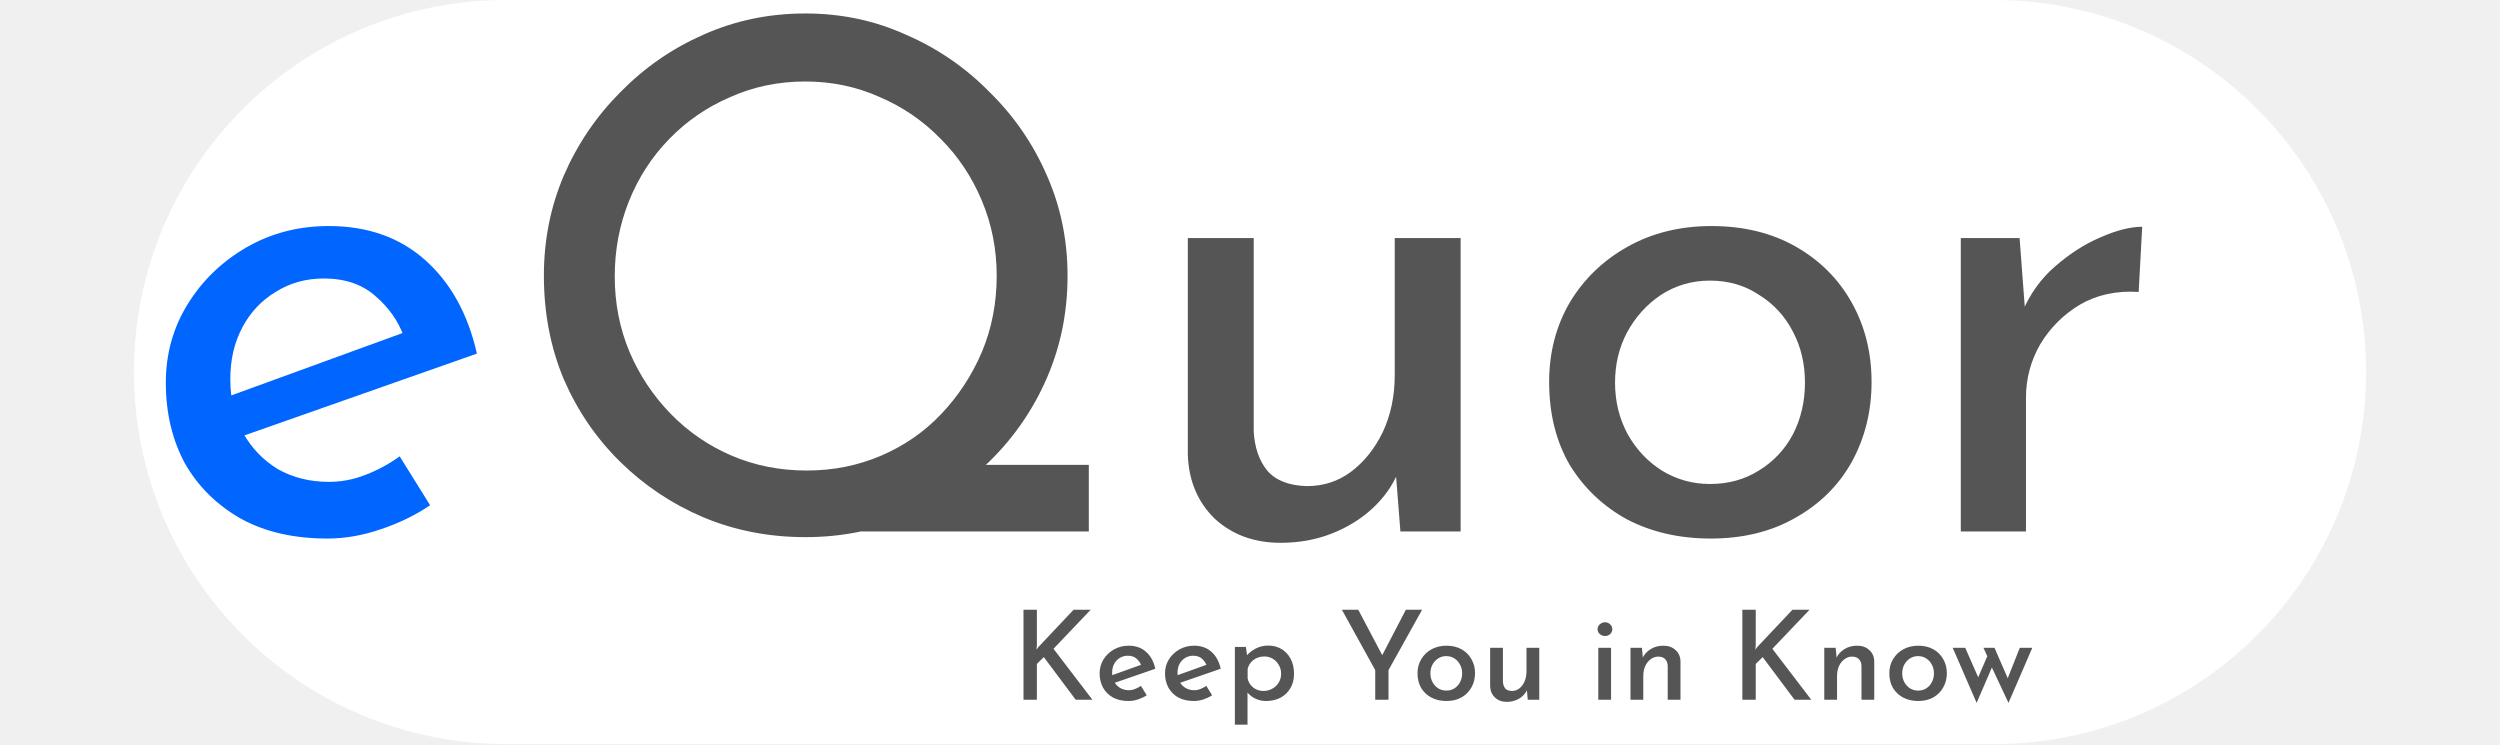
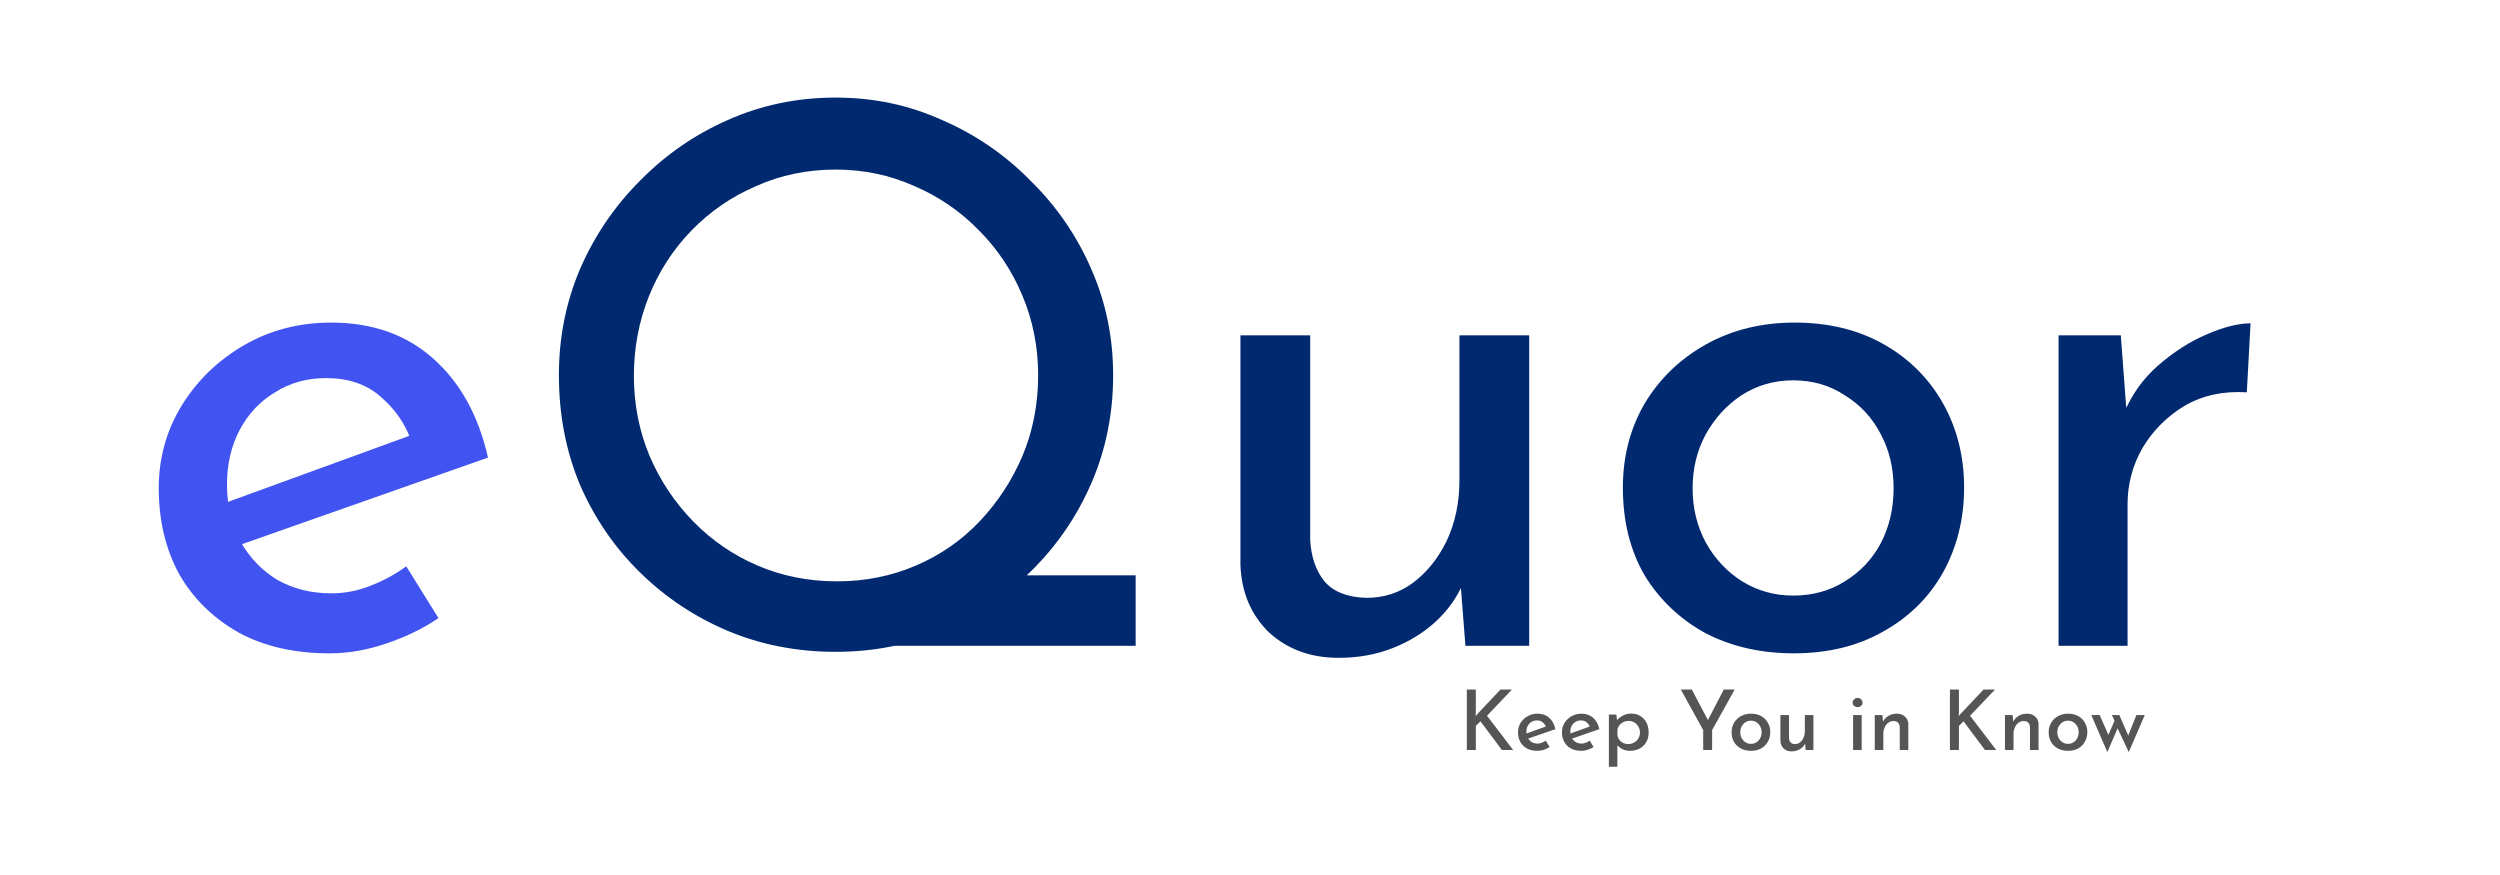
- <svg xmlns="http://www.w3.org/2000/svg" width="252" height="75" viewBox="0 0 252 84" fill="none">
-   <rect width="252" height="84" rx="42" fill="white" />
-   <path d="M21.84 60.8C18.053 60.8 14.8 60.053 12.08 58.56C9.36 57.013 7.253 54.933 5.76 52.32C4.32 49.653 3.6 46.613 3.6 43.2C3.6 39.947 4.427 36.987 6.08 34.32C7.733 31.653 9.947 29.52 12.72 27.92C15.493 26.32 18.587 25.52 22 25.52C26.373 25.52 30 26.8 32.88 29.36C35.76 31.92 37.707 35.44 38.72 39.92L11.44 49.52L9.68 45.12L32.08 36.96L30.48 38C29.84 36.24 28.773 34.72 27.28 33.44C25.787 32.107 23.84 31.44 21.44 31.44C19.413 31.44 17.6 31.947 16 32.96C14.4 33.92 13.147 35.253 12.24 36.96C11.333 38.667 10.88 40.613 10.88 42.8C10.88 45.093 11.36 47.12 12.32 48.88C13.28 50.587 14.587 51.947 16.24 52.96C17.947 53.92 19.867 54.4 22 54.4C23.44 54.4 24.827 54.133 26.16 53.6C27.547 53.067 28.827 52.373 30 51.52L33.44 57.04C31.787 58.16 29.92 59.067 27.84 59.76C25.813 60.453 23.813 60.8 21.84 60.8Z" fill="#0066FF" />
-   <path d="M87.963 52.48H107.803V60H77.642L87.963 52.48ZM46.282 31.12C46.282 27.12 47.029 23.36 48.523 19.84C50.069 16.267 52.203 13.12 54.922 10.4C57.642 7.627 60.763 5.467 64.282 3.92C67.856 2.32 71.696 1.52 75.802 1.52C79.856 1.52 83.642 2.32 87.162 3.92C90.736 5.467 93.882 7.627 96.603 10.4C99.376 13.12 101.536 16.267 103.083 19.84C104.629 23.36 105.403 27.12 105.403 31.12C105.403 35.227 104.629 39.067 103.083 42.64C101.536 46.213 99.376 49.36 96.603 52.08C93.882 54.747 90.736 56.853 87.162 58.4C83.642 59.893 79.856 60.64 75.802 60.64C71.696 60.64 67.856 59.893 64.282 58.4C60.763 56.907 57.642 54.827 54.922 52.16C52.203 49.493 50.069 46.373 48.523 42.8C47.029 39.227 46.282 35.333 46.282 31.12ZM54.282 31.2C54.282 34.24 54.843 37.093 55.962 39.76C57.083 42.373 58.629 44.693 60.602 46.72C62.576 48.747 64.869 50.32 67.483 51.44C70.096 52.56 72.922 53.12 75.963 53.12C78.949 53.12 81.749 52.56 84.362 51.44C86.976 50.32 89.243 48.747 91.162 46.72C93.082 44.693 94.603 42.373 95.722 39.76C96.843 37.093 97.403 34.213 97.403 31.12C97.403 28.133 96.843 25.307 95.722 22.64C94.603 19.973 93.056 17.653 91.082 15.68C89.109 13.653 86.816 12.08 84.203 10.96C81.589 9.787 78.789 9.2 75.802 9.2C72.763 9.2 69.936 9.787 67.323 10.96C64.709 12.08 62.416 13.653 60.443 15.68C58.469 17.707 56.949 20.053 55.883 22.72C54.816 25.387 54.282 28.213 54.282 31.2ZM129.46 61.28C126.473 61.28 123.993 60.373 122.02 58.56C120.1 56.693 119.087 54.293 118.98 51.36V26.88H126.42V48.72C126.527 50.533 127.033 52 127.94 53.12C128.9 54.24 130.393 54.827 132.42 54.88C134.287 54.88 135.94 54.347 137.38 53.28C138.873 52.16 140.073 50.667 140.98 48.8C141.887 46.88 142.34 44.72 142.34 42.32V26.88H149.78V60H142.98L142.34 51.84L142.74 53.28C142.1 54.827 141.113 56.213 139.78 57.44C138.5 58.613 136.98 59.547 135.22 60.24C133.46 60.933 131.54 61.28 129.46 61.28ZM159.772 43.12C159.772 39.813 160.545 36.827 162.092 34.16C163.692 31.493 165.879 29.387 168.652 27.84C171.425 26.293 174.572 25.52 178.092 25.52C181.719 25.52 184.892 26.293 187.612 27.84C190.332 29.387 192.439 31.493 193.932 34.16C195.425 36.827 196.172 39.813 196.172 43.12C196.172 46.427 195.425 49.44 193.932 52.16C192.439 54.827 190.305 56.933 187.532 58.48C184.812 60.027 181.639 60.8 178.012 60.8C174.492 60.8 171.345 60.08 168.572 58.64C165.852 57.147 163.692 55.093 162.092 52.48C160.545 49.813 159.772 46.693 159.772 43.12ZM167.212 43.2C167.212 45.333 167.692 47.28 168.652 49.04C169.612 50.747 170.892 52.107 172.492 53.12C174.145 54.133 175.959 54.64 177.932 54.64C180.012 54.64 181.852 54.133 183.452 53.12C185.105 52.107 186.385 50.747 187.292 49.04C188.199 47.28 188.652 45.333 188.652 43.2C188.652 41.067 188.199 39.147 187.292 37.44C186.385 35.68 185.105 34.293 183.452 33.28C181.852 32.213 180.012 31.68 177.932 31.68C175.905 31.68 174.065 32.213 172.412 33.28C170.812 34.347 169.532 35.76 168.572 37.52C167.665 39.227 167.212 41.12 167.212 43.2ZM212.886 26.88L213.606 36.48L213.206 35.2C214.059 33.173 215.286 31.467 216.886 30.08C218.539 28.64 220.246 27.547 222.006 26.8C223.819 26 225.392 25.6 226.726 25.6L226.326 32.96C223.819 32.8 221.606 33.28 219.686 34.4C217.819 35.52 216.326 37.013 215.206 38.88C214.139 40.747 213.606 42.747 213.606 44.88V60H206.246V26.88H212.886Z" fill="#555555" />
-   <path d="M101.94 72.84L101.898 73.344L102.108 73.05L106.084 68.836H108.016L103.816 73.246L108.212 79H106.322L102.724 74.184L101.94 74.954V79H100.428V68.836H101.94V72.84ZM112.284 79.14C111.603 79.14 111.019 79.009 110.534 78.748C110.049 78.477 109.675 78.109 109.414 77.642C109.153 77.166 109.022 76.625 109.022 76.018C109.022 75.439 109.167 74.917 109.456 74.45C109.755 73.974 110.151 73.596 110.646 73.316C111.15 73.036 111.705 72.896 112.312 72.896C113.096 72.896 113.745 73.125 114.258 73.582C114.781 74.039 115.131 74.679 115.308 75.5L110.534 77.152L110.198 76.312L114.02 74.94L113.726 75.122C113.614 74.833 113.437 74.581 113.194 74.366C112.951 74.142 112.62 74.03 112.2 74.03C111.864 74.03 111.561 74.114 111.29 74.282C111.029 74.441 110.819 74.665 110.66 74.954C110.511 75.234 110.436 75.565 110.436 75.948C110.436 76.34 110.515 76.685 110.674 76.984C110.842 77.273 111.066 77.502 111.346 77.67C111.635 77.838 111.957 77.922 112.312 77.922C112.564 77.922 112.802 77.875 113.026 77.782C113.259 77.689 113.479 77.572 113.684 77.432L114.342 78.496C114.034 78.692 113.698 78.851 113.334 78.972C112.979 79.084 112.629 79.14 112.284 79.14ZM119.667 79.14C118.985 79.14 118.402 79.009 117.917 78.748C117.431 78.477 117.058 78.109 116.797 77.642C116.535 77.166 116.405 76.625 116.405 76.018C116.405 75.439 116.549 74.917 116.839 74.45C117.137 73.974 117.534 73.596 118.029 73.316C118.533 73.036 119.088 72.896 119.695 72.896C120.479 72.896 121.127 73.125 121.641 73.582C122.163 74.039 122.513 74.679 122.691 75.5L117.917 77.152L117.581 76.312L121.403 74.94L121.109 75.122C120.997 74.833 120.819 74.581 120.577 74.366C120.334 74.142 120.003 74.03 119.583 74.03C119.247 74.03 118.943 74.114 118.673 74.282C118.411 74.441 118.201 74.665 118.043 74.954C117.893 75.234 117.819 75.565 117.819 75.948C117.819 76.34 117.898 76.685 118.057 76.984C118.225 77.273 118.449 77.502 118.729 77.67C119.018 77.838 119.34 77.922 119.695 77.922C119.947 77.922 120.185 77.875 120.409 77.782C120.642 77.689 120.861 77.572 121.067 77.432L121.725 78.496C121.417 78.692 121.081 78.851 120.717 78.972C120.362 79.084 120.012 79.14 119.667 79.14ZM127.806 79.14C127.376 79.14 126.966 79.047 126.574 78.86C126.182 78.664 125.869 78.403 125.636 78.076L125.72 77.642V81.814H124.292V73.036H125.538L125.734 74.464L125.58 74.058C125.869 73.722 126.224 73.442 126.644 73.218C127.073 72.994 127.549 72.882 128.072 72.882C128.622 72.882 129.117 73.013 129.556 73.274C129.994 73.535 130.34 73.904 130.592 74.38C130.844 74.856 130.97 75.416 130.97 76.06C130.97 76.695 130.83 77.245 130.55 77.712C130.279 78.169 129.906 78.524 129.43 78.776C128.954 79.019 128.412 79.14 127.806 79.14ZM127.526 78.006C127.88 78.006 128.207 77.922 128.506 77.754C128.814 77.586 129.056 77.357 129.234 77.068C129.42 76.769 129.514 76.438 129.514 76.074C129.514 75.691 129.425 75.355 129.248 75.066C129.08 74.767 128.851 74.534 128.562 74.366C128.282 74.198 127.969 74.114 127.624 74.114C127.297 74.114 127.008 74.175 126.756 74.296C126.504 74.408 126.289 74.567 126.112 74.772C125.934 74.977 125.808 75.225 125.734 75.514V76.592C125.79 76.863 125.902 77.105 126.07 77.32C126.238 77.535 126.448 77.703 126.7 77.824C126.952 77.945 127.227 78.006 127.526 78.006ZM140.139 75.654L136.373 68.836H138.221L141.147 74.38L140.699 74.408L143.597 68.836H145.431L141.637 75.654V79H140.139V75.654ZM144.911 76.004C144.911 75.416 145.051 74.889 145.331 74.422C145.611 73.946 145.998 73.573 146.493 73.302C146.987 73.031 147.552 72.896 148.187 72.896C148.831 72.896 149.395 73.031 149.881 73.302C150.366 73.573 150.739 73.946 151.001 74.422C151.271 74.889 151.407 75.416 151.407 76.004C151.407 76.592 151.271 77.124 151.001 77.6C150.739 78.076 150.366 78.454 149.881 78.734C149.395 79.005 148.826 79.14 148.173 79.14C147.547 79.14 146.987 79.014 146.493 78.762C146.007 78.51 145.62 78.151 145.331 77.684C145.051 77.208 144.911 76.648 144.911 76.004ZM146.367 76.018C146.367 76.382 146.446 76.713 146.605 77.012C146.763 77.301 146.978 77.535 147.249 77.712C147.519 77.88 147.823 77.964 148.159 77.964C148.504 77.964 148.812 77.88 149.083 77.712C149.353 77.535 149.563 77.301 149.713 77.012C149.871 76.713 149.951 76.382 149.951 76.018C149.951 75.654 149.871 75.327 149.713 75.038C149.563 74.749 149.353 74.515 149.083 74.338C148.812 74.161 148.504 74.072 148.159 74.072C147.813 74.072 147.505 74.161 147.235 74.338C146.964 74.515 146.749 74.753 146.591 75.052C146.441 75.341 146.367 75.663 146.367 76.018ZM154.988 79.238C154.447 79.238 154.003 79.075 153.658 78.748C153.313 78.421 153.131 78.001 153.112 77.488V73.134H154.554V76.97C154.573 77.269 154.657 77.516 154.806 77.712C154.965 77.899 155.217 77.997 155.562 78.006C155.879 78.006 156.159 77.913 156.402 77.726C156.654 77.53 156.85 77.269 156.99 76.942C157.139 76.606 157.214 76.223 157.214 75.794V73.134H158.656V79H157.354L157.242 77.642L157.298 77.866C157.177 78.127 157.004 78.365 156.78 78.58C156.556 78.785 156.29 78.944 155.982 79.056C155.674 79.177 155.343 79.238 154.988 79.238ZM165.321 73.134H166.763V79H165.321V73.134ZM165.237 71.034C165.237 70.81 165.326 70.623 165.503 70.474C165.68 70.325 165.872 70.25 166.077 70.25C166.292 70.25 166.483 70.325 166.651 70.474C166.819 70.623 166.903 70.81 166.903 71.034C166.903 71.258 166.819 71.445 166.651 71.594C166.483 71.734 166.292 71.804 166.077 71.804C165.872 71.804 165.68 71.734 165.503 71.594C165.326 71.445 165.237 71.258 165.237 71.034ZM170.246 73.134L170.372 74.478L170.316 74.296C170.512 73.876 170.815 73.54 171.226 73.288C171.636 73.027 172.122 72.896 172.682 72.896C173.232 72.896 173.685 73.059 174.04 73.386C174.404 73.713 174.59 74.137 174.6 74.66V79H173.158V75.164C173.148 74.865 173.06 74.623 172.892 74.436C172.724 74.24 172.462 74.137 172.108 74.128C171.79 74.128 171.501 74.226 171.24 74.422C170.978 74.609 170.773 74.865 170.624 75.192C170.474 75.519 170.4 75.897 170.4 76.326V79H168.958V73.134H170.246ZM183.096 72.84L183.054 73.344L183.264 73.05L187.24 68.836H189.172L184.972 73.246L189.368 79H187.478L183.88 74.184L183.096 74.954V79H181.584V68.836H183.096V72.84ZM192.121 73.134L192.247 74.478L192.191 74.296C192.387 73.876 192.69 73.54 193.101 73.288C193.511 73.027 193.997 72.896 194.557 72.896C195.107 72.896 195.56 73.059 195.915 73.386C196.279 73.713 196.465 74.137 196.475 74.66V79H195.033V75.164C195.023 74.865 194.935 74.623 194.767 74.436C194.599 74.24 194.337 74.137 193.983 74.128C193.665 74.128 193.376 74.226 193.115 74.422C192.853 74.609 192.648 74.865 192.499 75.192C192.349 75.519 192.275 75.897 192.275 76.326V79H190.833V73.134H192.121ZM198.176 76.004C198.176 75.416 198.316 74.889 198.596 74.422C198.876 73.946 199.264 73.573 199.758 73.302C200.253 73.031 200.818 72.896 201.452 72.896C202.096 72.896 202.661 73.031 203.146 73.302C203.632 73.573 204.005 73.946 204.266 74.422C204.537 74.889 204.672 75.416 204.672 76.004C204.672 76.592 204.537 77.124 204.266 77.6C204.005 78.076 203.632 78.454 203.146 78.734C202.661 79.005 202.092 79.14 201.438 79.14C200.813 79.14 200.253 79.014 199.758 78.762C199.273 78.51 198.886 78.151 198.596 77.684C198.316 77.208 198.176 76.648 198.176 76.004ZM199.632 76.018C199.632 76.382 199.712 76.713 199.87 77.012C200.029 77.301 200.244 77.535 200.514 77.712C200.785 77.88 201.088 77.964 201.424 77.964C201.77 77.964 202.078 77.88 202.348 77.712C202.619 77.535 202.829 77.301 202.978 77.012C203.137 76.713 203.216 76.382 203.216 76.018C203.216 75.654 203.137 75.327 202.978 75.038C202.829 74.749 202.619 74.515 202.348 74.338C202.078 74.161 201.77 74.072 201.424 74.072C201.079 74.072 200.771 74.161 200.5 74.338C200.23 74.515 200.015 74.753 199.856 75.052C199.707 75.341 199.632 75.663 199.632 76.018ZM210.05 73.134L211.688 76.9L211.408 76.914L212.906 73.134H214.32L211.632 79.35L209.756 75.36L208.034 79.35L205.332 73.134H206.746L208.482 77.082L207.978 76.998L209.238 74.086L208.804 73.134H210.05Z" fill="#555555" />
+ <svg xmlns="http://www.w3.org/2000/svg" width="120" height="42" viewBox="0 0 120 42" fill="none">
+   <g clip-path="url(#clip0_943_3262)">
+     <rect width="120" height="42" fill="white" />
+     <path d="M15.828 31.36C14.124 31.36 12.66 31.024 11.436 30.352C10.212 29.656 9.264 28.72 8.592 27.544C7.944 26.344 7.62 24.976 7.62 23.44C7.62 21.976 7.992 20.644 8.736 19.444C9.48 18.244 10.476 17.284 11.724 16.564C12.972 15.844 14.364 15.484 15.9 15.484C17.868 15.484 19.5 16.06 20.796 17.212C22.092 18.364 22.968 19.948 23.424 21.964L11.148 26.284L10.356 24.304L20.436 20.632L19.716 21.1C19.428 20.308 18.948 19.624 18.276 19.048C17.604 18.448 16.728 18.148 15.648 18.148C14.736 18.148 13.92 18.376 13.2 18.832C12.48 19.264 11.916 19.864 11.508 20.632C11.1 21.4 10.896 22.276 10.896 23.26C10.896 24.292 11.112 25.204 11.544 25.996C11.976 26.764 12.564 27.376 13.308 27.832C14.076 28.264 14.94 28.48 15.9 28.48C16.548 28.48 17.172 28.36 17.772 28.12C18.396 27.88 18.972 27.568 19.5 27.184L21.048 29.668C20.304 30.172 19.464 30.58 18.528 30.892C17.616 31.204 16.716 31.36 15.828 31.36Z" fill="#4154F1" />
+     <path d="M45.583 27.616H54.511V31H40.939L45.583 27.616ZM26.827 18.004C26.827 16.204 27.163 14.512 27.835 12.928C28.531 11.32 29.491 9.904 30.715 8.68C31.939 7.432 33.343 6.46 34.927 5.764C36.535 5.044 38.263 4.684 40.111 4.684C41.935 4.684 43.639 5.044 45.223 5.764C46.831 6.46 48.247 7.432 49.471 8.68C50.719 9.904 51.691 11.32 52.387 12.928C53.083 14.512 53.431 16.204 53.431 18.004C53.431 19.852 53.083 21.58 52.387 23.188C51.691 24.796 50.719 26.212 49.471 27.436C48.247 28.636 46.831 29.584 45.223 30.28C43.639 30.952 41.935 31.288 40.111 31.288C38.263 31.288 36.535 30.952 34.927 30.28C33.343 29.608 31.939 28.672 30.715 27.472C29.491 26.272 28.531 24.868 27.835 23.26C27.163 21.652 26.827 19.9 26.827 18.004ZM30.427 18.04C30.427 19.408 30.679 20.692 31.183 21.892C31.687 23.068 32.383 24.112 33.271 25.024C34.159 25.936 35.191 26.644 36.367 27.148C37.543 27.652 38.815 27.904 40.183 27.904C41.527 27.904 42.787 27.652 43.963 27.148C45.139 26.644 46.159 25.936 47.023 25.024C47.887 24.112 48.571 23.068 49.075 21.892C49.579 20.692 49.831 19.396 49.831 18.004C49.831 16.66 49.579 15.388 49.075 14.188C48.571 12.988 47.875 11.944 46.987 11.056C46.099 10.144 45.067 9.436 43.891 8.932C42.715 8.404 41.455 8.14 40.111 8.14C38.743 8.14 37.471 8.404 36.295 8.932C35.119 9.436 34.087 10.144 33.199 11.056C32.311 11.968 31.627 13.024 31.147 14.224C30.667 15.424 30.427 16.696 30.427 18.04ZM64.257 31.576C62.913 31.576 61.797 31.168 60.909 30.352C60.045 29.512 59.589 28.432 59.541 27.112V16.096H62.889V25.924C62.937 26.74 63.165 27.4 63.573 27.904C64.005 28.408 64.677 28.672 65.589 28.696C66.429 28.696 67.173 28.456 67.821 27.976C68.493 27.472 69.033 26.8 69.441 25.96C69.849 25.096 70.053 24.124 70.053 23.044V16.096H73.401V31H70.341L70.053 27.328L70.233 27.976C69.945 28.672 69.501 29.296 68.901 29.848C68.325 30.376 67.641 30.796 66.849 31.108C66.057 31.42 65.193 31.576 64.257 31.576ZM77.897 23.404C77.897 21.916 78.245 20.572 78.941 19.372C79.661 18.172 80.645 17.224 81.893 16.528C83.141 15.832 84.557 15.484 86.141 15.484C87.773 15.484 89.201 15.832 90.425 16.528C91.649 17.224 92.597 18.172 93.269 19.372C93.941 20.572 94.277 21.916 94.277 23.404C94.277 24.892 93.941 26.248 93.269 27.472C92.597 28.672 91.637 29.62 90.389 30.316C89.165 31.012 87.737 31.36 86.105 31.36C84.521 31.36 83.105 31.036 81.857 30.388C80.633 29.716 79.661 28.792 78.941 27.616C78.245 26.416 77.897 25.012 77.897 23.404ZM81.245 23.44C81.245 24.4 81.461 25.276 81.893 26.068C82.325 26.836 82.901 27.448 83.621 27.904C84.365 28.36 85.181 28.588 86.069 28.588C87.005 28.588 87.833 28.36 88.553 27.904C89.297 27.448 89.873 26.836 90.281 26.068C90.689 25.276 90.893 24.4 90.893 23.44C90.893 22.48 90.689 21.616 90.281 20.848C89.873 20.056 89.297 19.432 88.553 18.976C87.833 18.496 87.005 18.256 86.069 18.256C85.157 18.256 84.329 18.496 83.585 18.976C82.865 19.456 82.289 20.092 81.857 20.884C81.449 21.652 81.245 22.504 81.245 23.44ZM101.799 16.096L102.123 20.416L101.943 19.84C102.327 18.928 102.879 18.16 103.599 17.536C104.343 16.888 105.111 16.396 105.903 16.06C106.719 15.7 107.427 15.52 108.027 15.52L107.847 18.832C106.719 18.76 105.723 18.976 104.859 19.48C104.019 19.984 103.347 20.656 102.843 21.496C102.363 22.336 102.123 23.236 102.123 24.196V31H98.811V16.096H101.799Z" fill="#012970" />
+     <path d="M70.84 34.24L70.828 34.384L70.888 34.3L72.024 33.096H72.576L71.376 34.356L72.632 36H72.092L71.064 34.624L70.84 34.844V36H70.408V33.096H70.84V34.24ZM73.795 36.04C73.601 36.04 73.434 36.003 73.295 35.928C73.157 35.851 73.05 35.745 72.975 35.612C72.901 35.476 72.863 35.321 72.863 35.148C72.863 34.983 72.905 34.833 72.987 34.7C73.073 34.564 73.186 34.456 73.327 34.376C73.471 34.296 73.63 34.256 73.803 34.256C74.027 34.256 74.213 34.321 74.359 34.452C74.509 34.583 74.609 34.765 74.659 35L73.295 35.472L73.199 35.232L74.291 34.84L74.207 34.892C74.175 34.809 74.125 34.737 74.055 34.676C73.986 34.612 73.891 34.58 73.771 34.58C73.675 34.58 73.589 34.604 73.511 34.652C73.437 34.697 73.377 34.761 73.331 34.844C73.289 34.924 73.267 35.019 73.267 35.128C73.267 35.24 73.29 35.339 73.335 35.424C73.383 35.507 73.447 35.572 73.527 35.62C73.61 35.668 73.702 35.692 73.803 35.692C73.875 35.692 73.943 35.679 74.007 35.652C74.074 35.625 74.137 35.592 74.195 35.552L74.383 35.856C74.295 35.912 74.199 35.957 74.095 35.992C73.994 36.024 73.894 36.04 73.795 36.04ZM75.905 36.04C75.71 36.04 75.543 36.003 75.405 35.928C75.266 35.851 75.159 35.745 75.085 35.612C75.01 35.476 74.973 35.321 74.973 35.148C74.973 34.983 75.014 34.833 75.097 34.7C75.182 34.564 75.295 34.456 75.437 34.376C75.581 34.296 75.739 34.256 75.913 34.256C76.137 34.256 76.322 34.321 76.469 34.452C76.618 34.583 76.718 34.765 76.769 35L75.405 35.472L75.309 35.232L76.401 34.84L76.317 34.892C76.285 34.809 76.234 34.737 76.165 34.676C76.095 34.612 76.001 34.58 75.881 34.58C75.785 34.58 75.698 34.604 75.621 34.652C75.546 34.697 75.486 34.761 75.441 34.844C75.398 34.924 75.377 35.019 75.377 35.128C75.377 35.24 75.399 35.339 75.445 35.424C75.493 35.507 75.557 35.572 75.637 35.62C75.719 35.668 75.811 35.692 75.913 35.692C75.985 35.692 76.053 35.679 76.117 35.652C76.183 35.625 76.246 35.592 76.305 35.552L76.493 35.856C76.405 35.912 76.309 35.957 76.205 35.992C76.103 36.024 76.003 36.04 75.905 36.04ZM78.23 36.04C78.108 36.04 77.99 36.013 77.878 35.96C77.766 35.904 77.677 35.829 77.61 35.736L77.634 35.612V36.804H77.226V34.296H77.582L77.638 34.704L77.594 34.588C77.677 34.492 77.778 34.412 77.898 34.348C78.021 34.284 78.157 34.252 78.306 34.252C78.463 34.252 78.605 34.289 78.73 34.364C78.856 34.439 78.954 34.544 79.026 34.68C79.098 34.816 79.134 34.976 79.134 35.16C79.134 35.341 79.094 35.499 79.014 35.632C78.937 35.763 78.83 35.864 78.694 35.936C78.558 36.005 78.403 36.04 78.23 36.04ZM78.15 35.716C78.251 35.716 78.345 35.692 78.43 35.644C78.518 35.596 78.588 35.531 78.638 35.448C78.692 35.363 78.718 35.268 78.718 35.164C78.718 35.055 78.693 34.959 78.642 34.876C78.594 34.791 78.529 34.724 78.446 34.676C78.366 34.628 78.277 34.604 78.178 34.604C78.085 34.604 78.002 34.621 77.93 34.656C77.858 34.688 77.797 34.733 77.746 34.792C77.695 34.851 77.659 34.921 77.638 35.004V35.312C77.654 35.389 77.686 35.459 77.734 35.52C77.782 35.581 77.842 35.629 77.914 35.664C77.986 35.699 78.065 35.716 78.15 35.716ZM81.754 35.044L80.678 33.096H81.206L82.042 34.68L81.914 34.688L82.742 33.096H83.266L82.182 35.044V36H81.754V35.044ZM83.117 35.144C83.117 34.976 83.157 34.825 83.237 34.692C83.317 34.556 83.428 34.449 83.569 34.372C83.711 34.295 83.872 34.256 84.053 34.256C84.237 34.256 84.399 34.295 84.537 34.372C84.676 34.449 84.783 34.556 84.857 34.692C84.935 34.825 84.973 34.976 84.973 35.144C84.973 35.312 84.935 35.464 84.857 35.6C84.783 35.736 84.676 35.844 84.537 35.924C84.399 36.001 84.236 36.04 84.049 36.04C83.871 36.04 83.711 36.004 83.569 35.932C83.431 35.86 83.32 35.757 83.237 35.624C83.157 35.488 83.117 35.328 83.117 35.144ZM83.533 35.148C83.533 35.252 83.556 35.347 83.601 35.432C83.647 35.515 83.708 35.581 83.785 35.632C83.863 35.68 83.949 35.704 84.045 35.704C84.144 35.704 84.232 35.68 84.309 35.632C84.387 35.581 84.447 35.515 84.489 35.432C84.535 35.347 84.557 35.252 84.557 35.148C84.557 35.044 84.535 34.951 84.489 34.868C84.447 34.785 84.387 34.719 84.309 34.668C84.232 34.617 84.144 34.592 84.045 34.592C83.947 34.592 83.859 34.617 83.781 34.668C83.704 34.719 83.643 34.787 83.597 34.872C83.555 34.955 83.533 35.047 83.533 35.148ZM85.996 36.068C85.842 36.068 85.715 36.021 85.617 35.928C85.518 35.835 85.466 35.715 85.46 35.568V34.324H85.873V35.42C85.878 35.505 85.902 35.576 85.945 35.632C85.99 35.685 86.062 35.713 86.16 35.716C86.251 35.716 86.331 35.689 86.4 35.636C86.472 35.58 86.528 35.505 86.569 35.412C86.611 35.316 86.632 35.207 86.632 35.084V34.324H87.044V36H86.672L86.641 35.612L86.656 35.676C86.622 35.751 86.573 35.819 86.508 35.88C86.445 35.939 86.368 35.984 86.281 36.016C86.192 36.051 86.098 36.068 85.996 36.068ZM88.949 34.324H89.361V36H88.949V34.324ZM88.925 33.724C88.925 33.66 88.95 33.607 89.001 33.564C89.052 33.521 89.106 33.5 89.165 33.5C89.226 33.5 89.281 33.521 89.329 33.564C89.377 33.607 89.401 33.66 89.401 33.724C89.401 33.788 89.377 33.841 89.329 33.884C89.281 33.924 89.226 33.944 89.165 33.944C89.106 33.944 89.052 33.924 89.001 33.884C88.95 33.841 88.925 33.788 88.925 33.724ZM90.356 34.324L90.392 34.708L90.376 34.656C90.432 34.536 90.519 34.44 90.636 34.368C90.753 34.293 90.892 34.256 91.052 34.256C91.209 34.256 91.338 34.303 91.44 34.396C91.544 34.489 91.597 34.611 91.6 34.76V36H91.188V34.904C91.185 34.819 91.16 34.749 91.112 34.696C91.064 34.64 90.989 34.611 90.888 34.608C90.797 34.608 90.715 34.636 90.64 34.692C90.565 34.745 90.507 34.819 90.464 34.912C90.421 35.005 90.4 35.113 90.4 35.236V36H89.988V34.324H90.356ZM94.028 34.24L94.016 34.384L94.076 34.3L95.212 33.096H95.763L94.564 34.356L95.82 36H95.279L94.251 34.624L94.028 34.844V36H93.596V33.096H94.028V34.24ZM96.606 34.324L96.642 34.708L96.626 34.656C96.682 34.536 96.769 34.44 96.886 34.368C97.003 34.293 97.142 34.256 97.302 34.256C97.459 34.256 97.588 34.303 97.69 34.396C97.794 34.489 97.847 34.611 97.85 34.76V36H97.438V34.904C97.435 34.819 97.41 34.749 97.362 34.696C97.314 34.64 97.239 34.611 97.138 34.608C97.047 34.608 96.965 34.636 96.89 34.692C96.815 34.745 96.757 34.819 96.714 34.912C96.671 35.005 96.65 35.113 96.65 35.236V36H96.238V34.324H96.606ZM98.336 35.144C98.336 34.976 98.376 34.825 98.456 34.692C98.536 34.556 98.647 34.449 98.788 34.372C98.929 34.295 99.091 34.256 99.272 34.256C99.456 34.256 99.617 34.295 99.756 34.372C99.895 34.449 100.001 34.556 100.076 34.692C100.153 34.825 100.192 34.976 100.192 35.144C100.192 35.312 100.153 35.464 100.076 35.6C100.001 35.736 99.895 35.844 99.756 35.924C99.617 36.001 99.455 36.04 99.268 36.04C99.089 36.04 98.929 36.004 98.788 35.932C98.649 35.86 98.539 35.757 98.456 35.624C98.376 35.488 98.336 35.328 98.336 35.144ZM98.752 35.148C98.752 35.252 98.775 35.347 98.82 35.432C98.865 35.515 98.927 35.581 99.004 35.632C99.081 35.68 99.168 35.704 99.264 35.704C99.363 35.704 99.451 35.68 99.528 35.632C99.605 35.581 99.665 35.515 99.708 35.432C99.753 35.347 99.776 35.252 99.776 35.148C99.776 35.044 99.753 34.951 99.708 34.868C99.665 34.785 99.605 34.719 99.528 34.668C99.451 34.617 99.363 34.592 99.264 34.592C99.165 34.592 99.077 34.617 99 34.668C98.923 34.719 98.861 34.787 98.816 34.872C98.773 34.955 98.752 35.047 98.752 35.148ZM101.729 34.324L102.197 35.4L102.117 35.404L102.545 34.324H102.949L102.181 36.1L101.645 34.96L101.153 36.1L100.381 34.324H100.785L101.281 35.452L101.137 35.428L101.497 34.596L101.373 34.324H101.729Z" fill="#555555" />
+   </g>
+   <defs>
+     <clipPath id="clip0_943_3262">
+       <rect width="120" height="42" fill="white" />
+     </clipPath>
+   </defs>
</svg>
